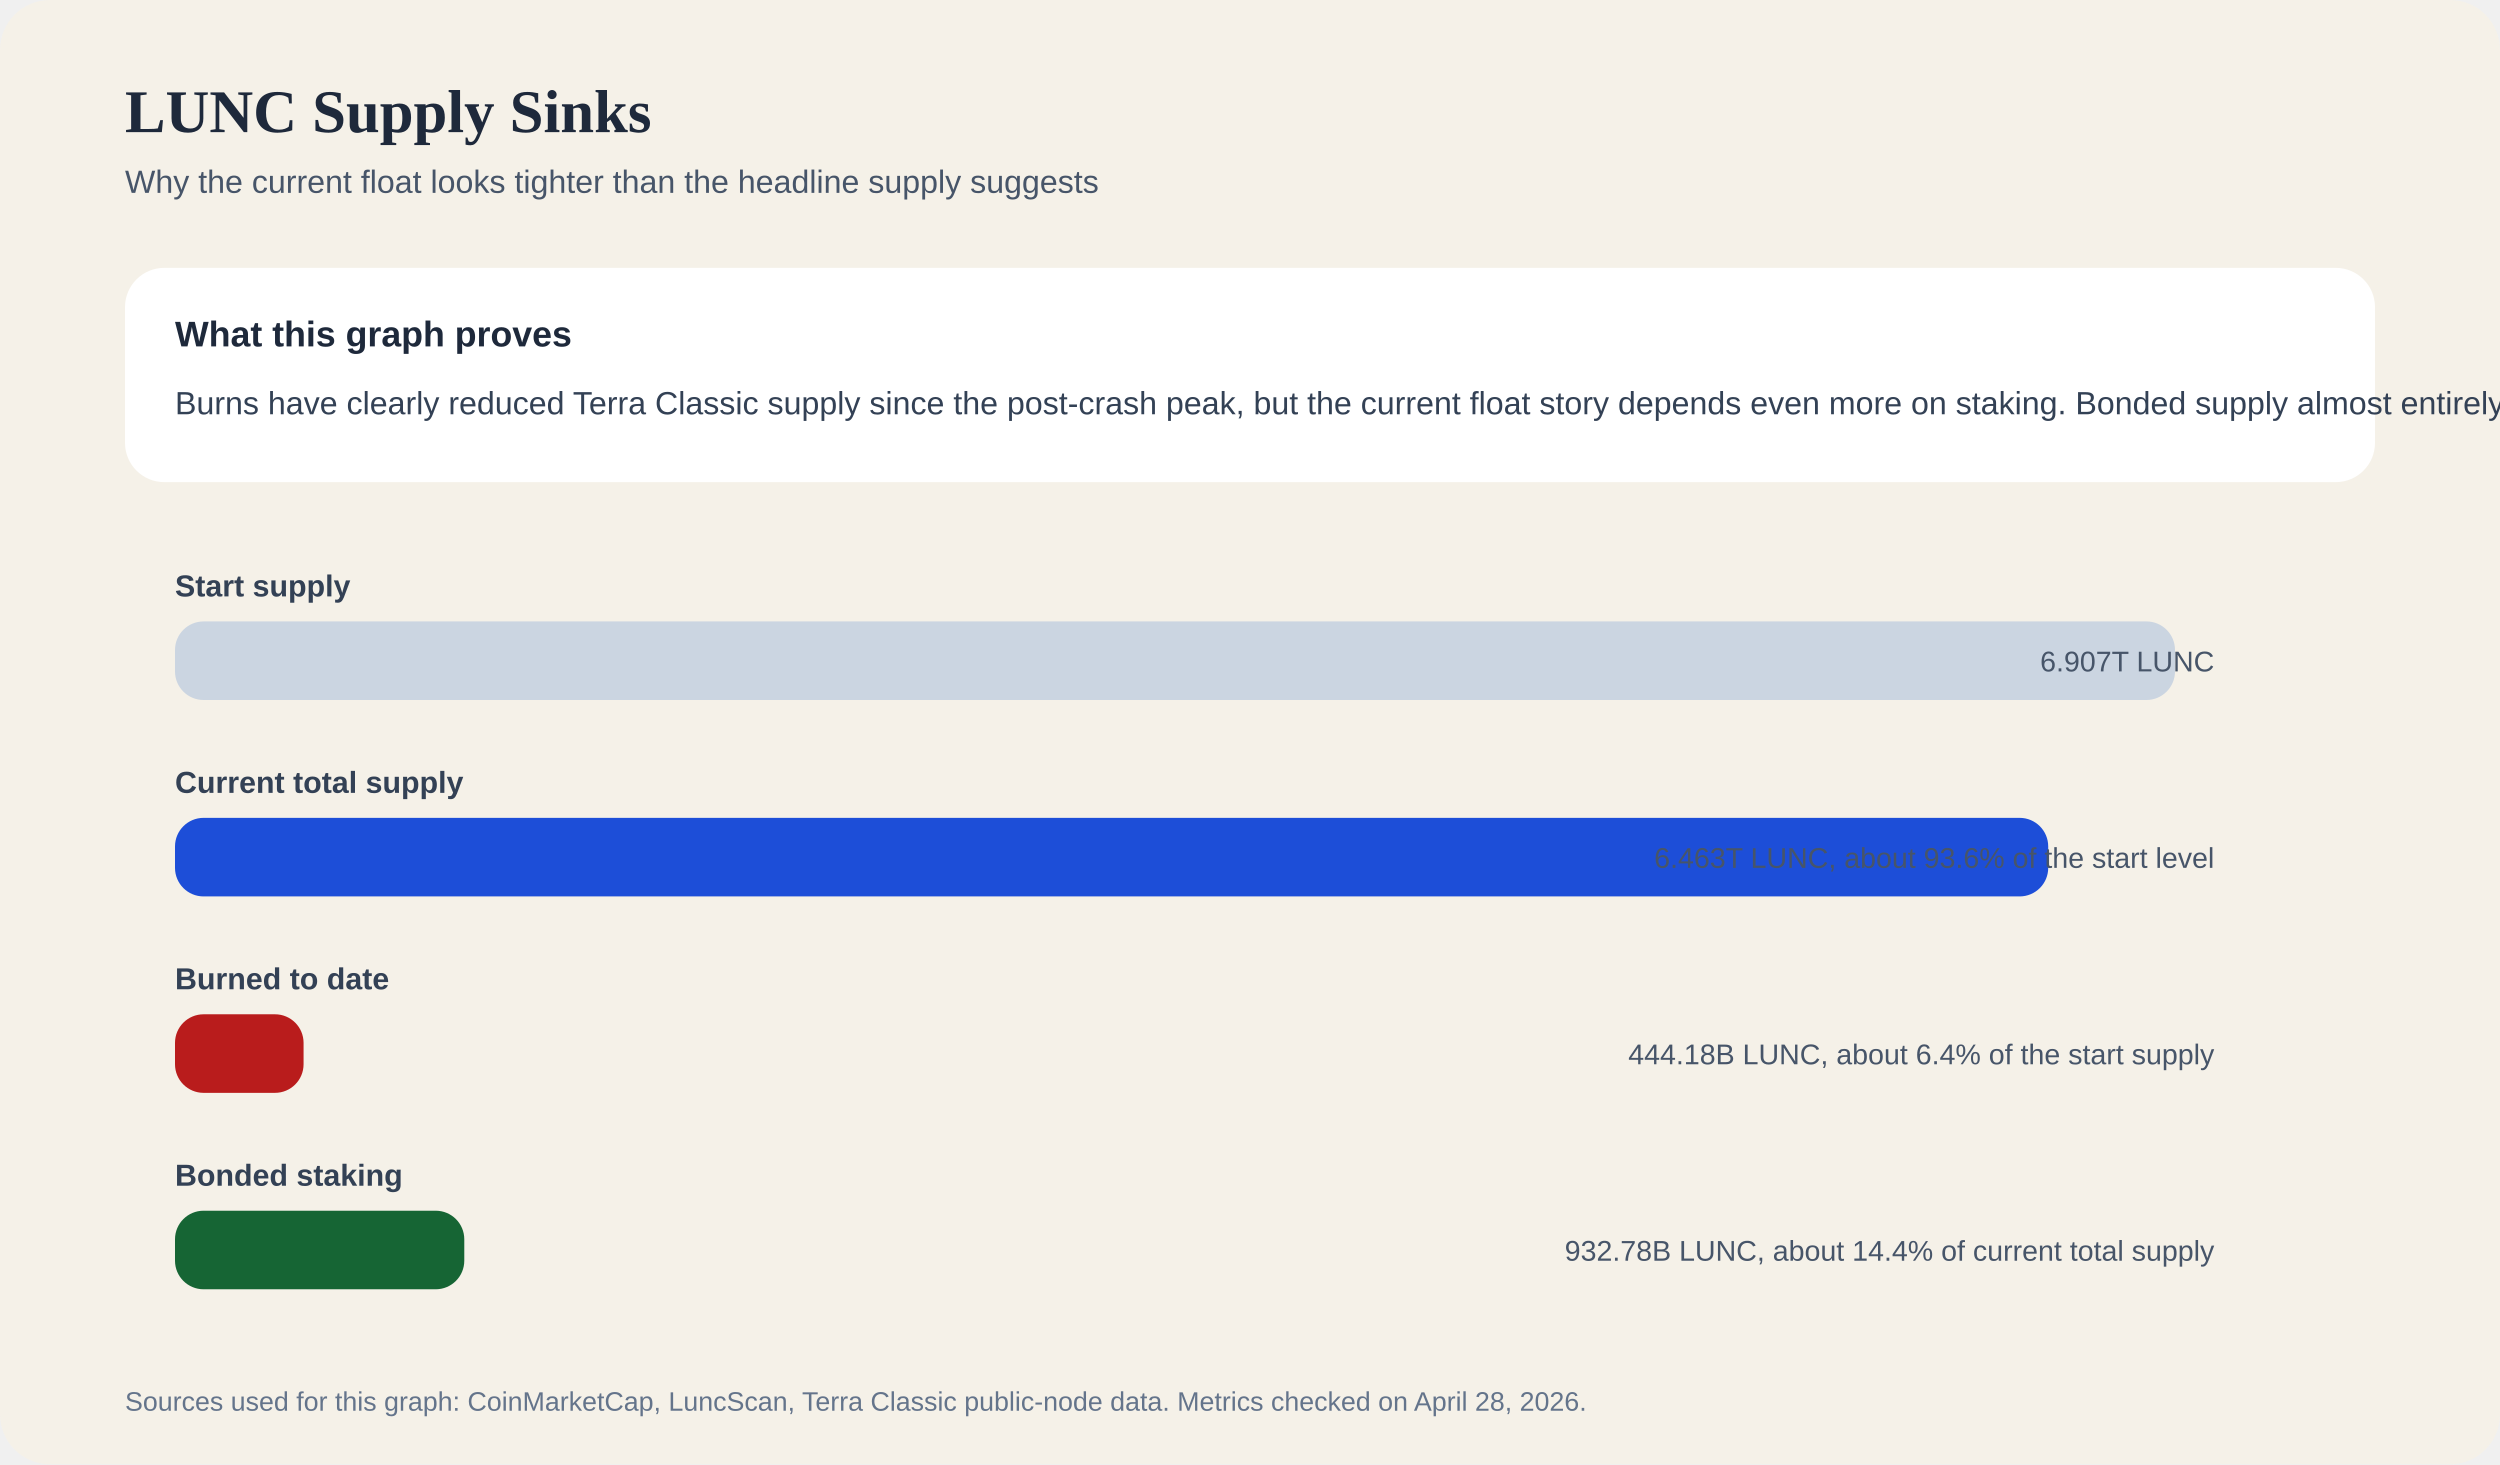
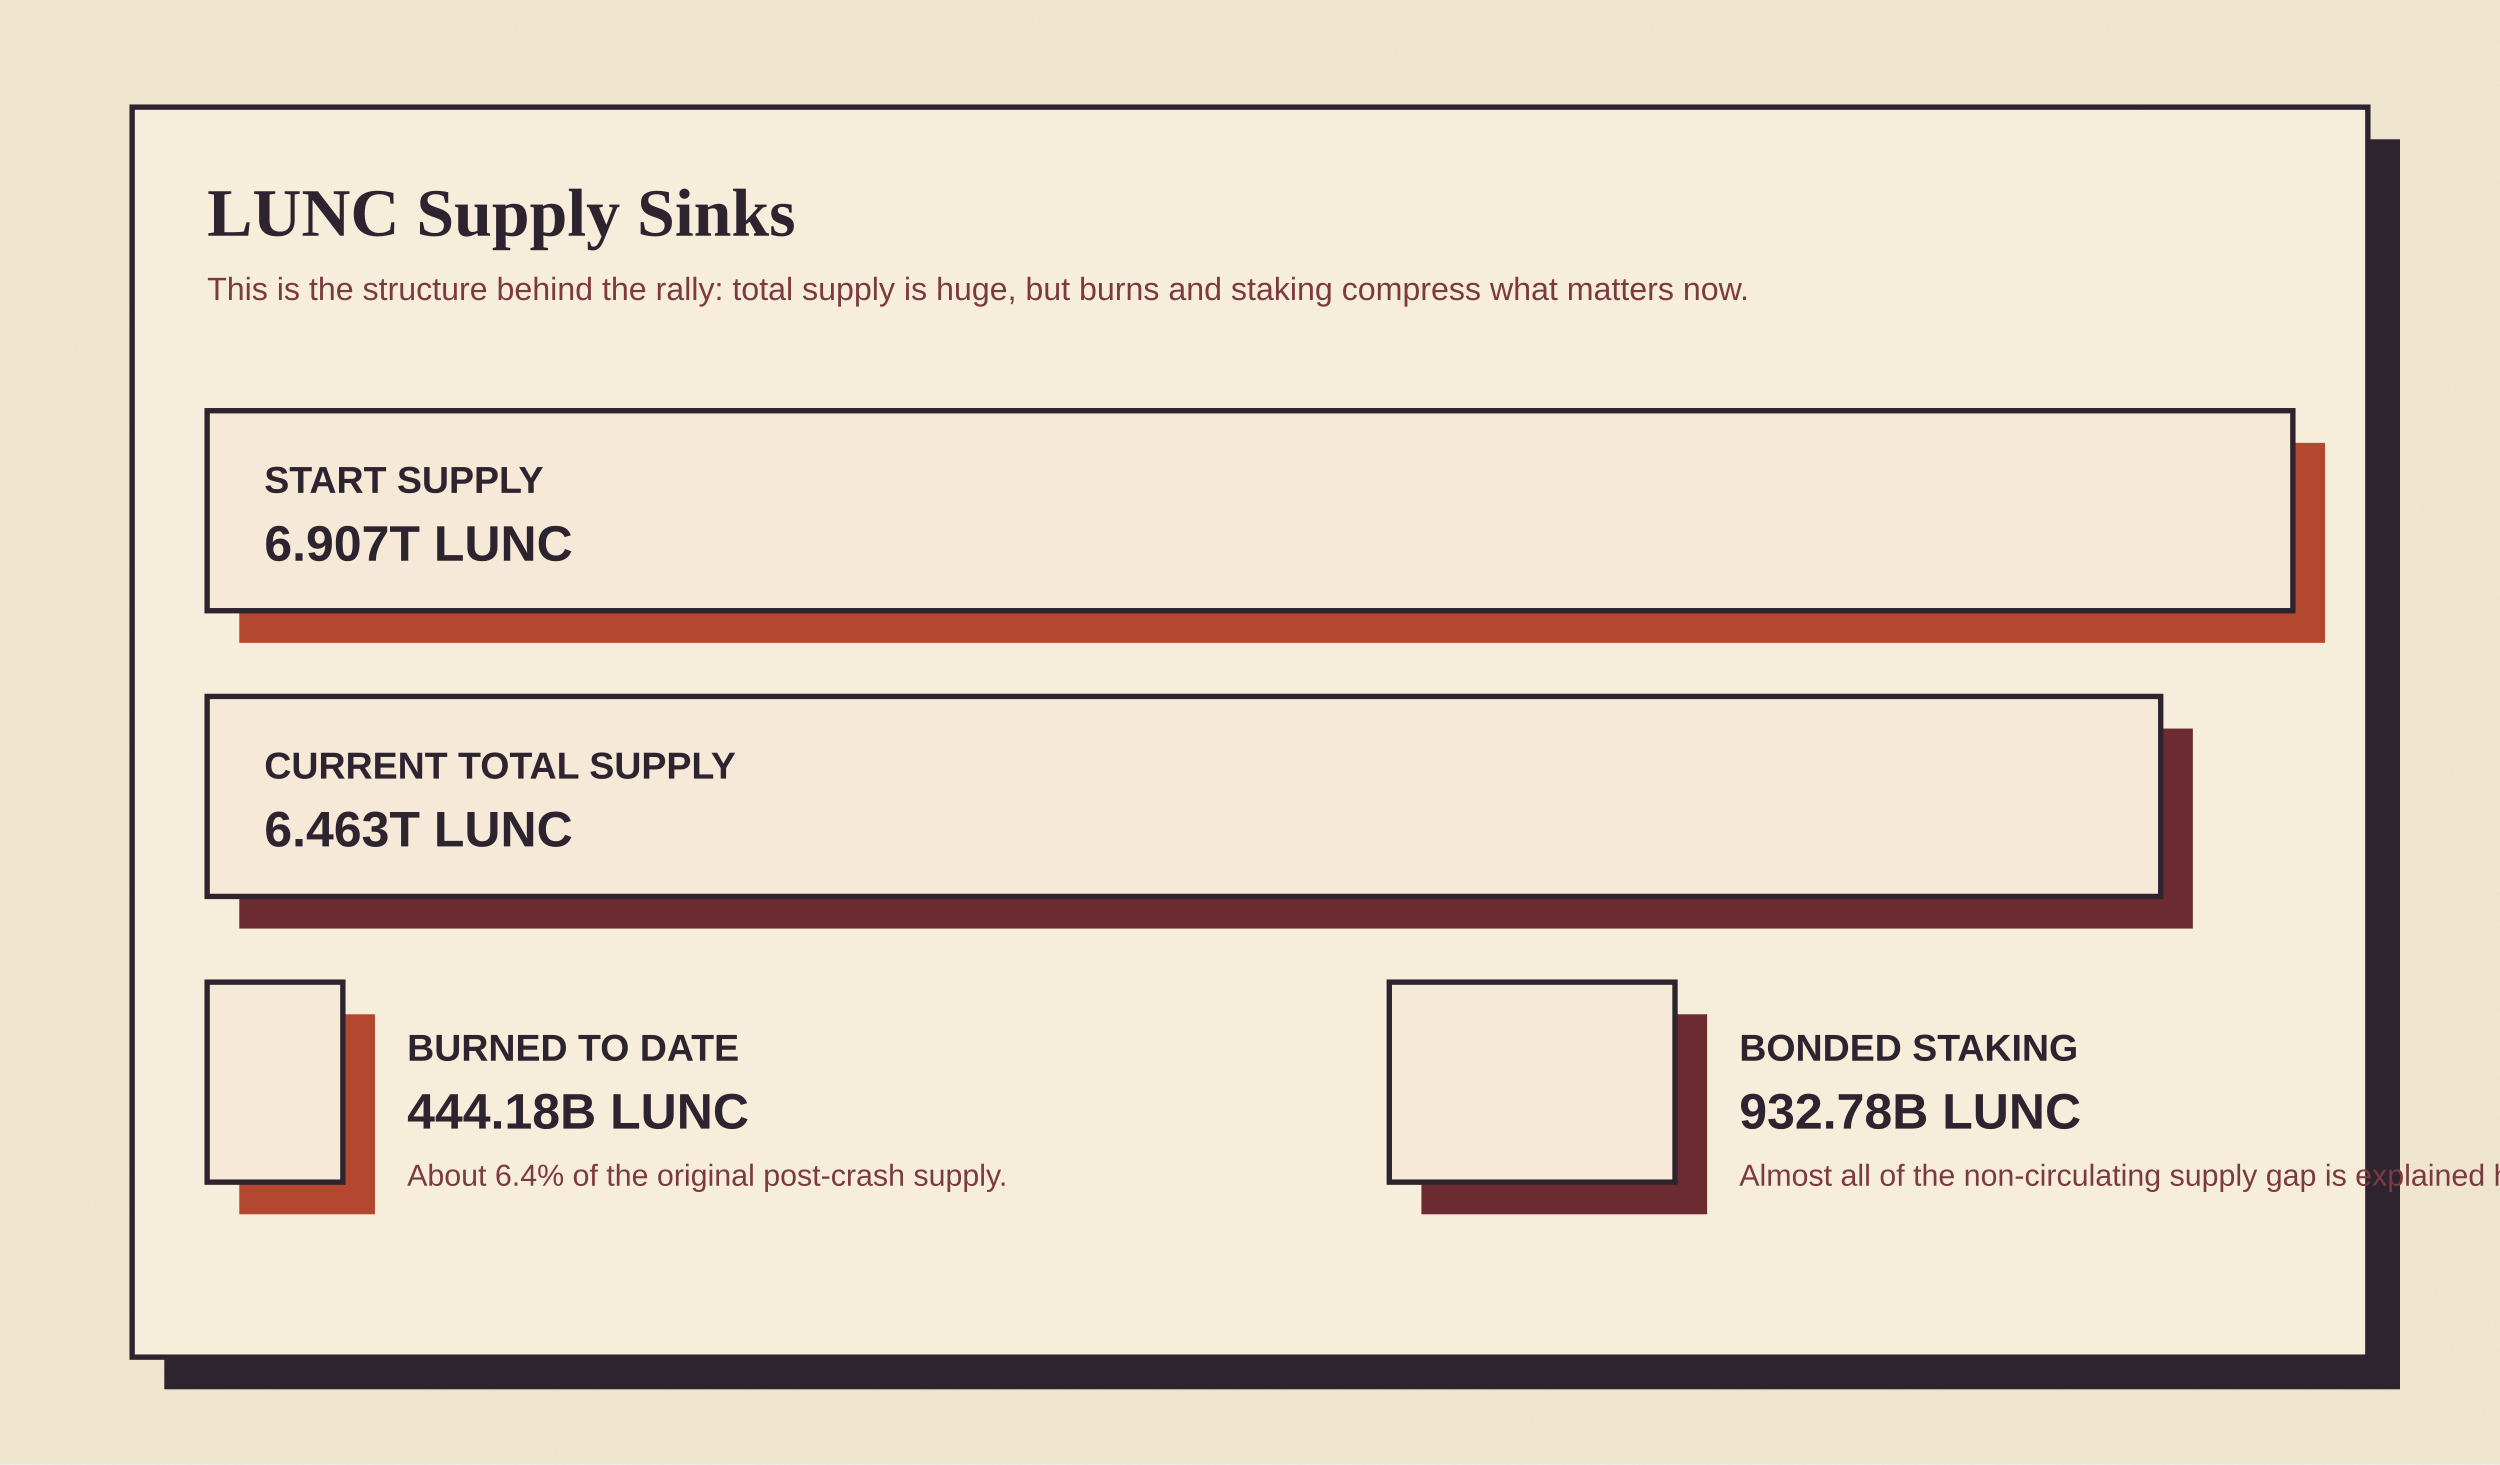
<svg xmlns="http://www.w3.org/2000/svg" width="1400" height="820" viewBox="0 0 1400 820" fill="none" role="img" aria-labelledby="title desc">
-   <rect width="1400" height="820" rx="28" fill="#F5F1E8" />
-   <text x="70" y="74" fill="#1E293B" font-family="Georgia, 'Times New Roman', serif" font-size="34" font-weight="700">LUNC Supply Sinks</text>
-   <text x="70" y="108" fill="#475569" font-family="Arial, Helvetica, sans-serif" font-size="18">Why the current float looks tighter than the headline supply suggests</text>
-   <rect x="70" y="150" width="1260" height="120" rx="22" fill="#FFFFFF" />
-   <text x="98" y="194" fill="#1E293B" font-family="Arial, Helvetica, sans-serif" font-size="20" font-weight="700">What this graph proves</text>
-   <text x="98" y="232" fill="#334155" font-family="Arial, Helvetica, sans-serif" font-size="18">Burns have clearly reduced Terra Classic supply since the post-crash peak, but the current float story depends even more on staking. Bonded supply almost entirely explains the current gap between total and circulating LUNC.</text>
-   <text x="98" y="334" fill="#334155" font-family="Arial, Helvetica, sans-serif" font-size="17" font-weight="700">Start supply</text>
-   <rect x="98" y="348" width="1120" height="44" rx="16" fill="#CBD5E1" />
-   <text x="1240" y="376" text-anchor="end" fill="#475569" font-family="Arial, Helvetica, sans-serif" font-size="16">6.907T LUNC</text>
-   <text x="98" y="444" fill="#334155" font-family="Arial, Helvetica, sans-serif" font-size="17" font-weight="700">Current total supply</text>
-   <rect x="98" y="458" width="1049" height="44" rx="16" fill="#1D4ED8" />
-   <text x="1240" y="486" text-anchor="end" fill="#475569" font-family="Arial, Helvetica, sans-serif" font-size="16">6.463T LUNC, about 93.6% of the start level</text>
-   <text x="98" y="554" fill="#334155" font-family="Arial, Helvetica, sans-serif" font-size="17" font-weight="700">Burned to date</text>
-   <rect x="98" y="568" width="72" height="44" rx="16" fill="#B91C1C" />
-   <text x="1240" y="596" text-anchor="end" fill="#475569" font-family="Arial, Helvetica, sans-serif" font-size="16">444.18B LUNC, about 6.4% of the start supply</text>
-   <text x="98" y="664" fill="#334155" font-family="Arial, Helvetica, sans-serif" font-size="17" font-weight="700">Bonded staking</text>
-   <rect x="98" y="678" width="162" height="44" rx="16" fill="#166534" />
-   <text x="1240" y="706" text-anchor="end" fill="#475569" font-family="Arial, Helvetica, sans-serif" font-size="16">932.78B LUNC, about 14.4% of current total supply</text>
-   <text x="70" y="790" fill="#64748B" font-family="Arial, Helvetica, sans-serif" font-size="15">Sources used for this graph: CoinMarketCap, LuncScan, Terra Classic public-node data. Metrics checked on April 28, 2026.</text>
+   <defs>
+     <filter id="grain" x="-20%" y="-20%" width="140%" height="140%">
+       <feTurbulence type="fractalNoise" baseFrequency="0.8" numOctaves="2" stitchTiles="stitch" result="noise" />
+       <feColorMatrix in="noise" type="saturate" values="0" />
+       <feComponentTransfer>
+         <feFuncA type="table" tableValues="0 0.05" />
+       </feComponentTransfer>
+     </filter>
+   </defs>
+   <rect width="1400" height="820" fill="#F1E6CF" />
+   <rect width="1400" height="820" fill="#F1E6CF" filter="url(#grain)" />
+   <rect x="74" y="60" width="1252" height="700" fill="#F6EEDB" />
+   <rect x="92" y="78" width="1252" height="700" fill="#2D2430" />
+   <rect x="74" y="60" width="1252" height="700" fill="#F6EEDB" stroke="#2D2430" stroke-width="3" />
+   <text x="116" y="132" fill="#2D2430" font-family="Georgia, 'Times New Roman', serif" font-size="38" font-weight="700">LUNC Supply Sinks</text>
+   <text x="116" y="168" fill="#7D3A3E" font-family="Arial, Helvetica, sans-serif" font-size="18">This is the structure behind the rally: total supply is huge, but burns and staking compress what matters now.</text>
+   <rect x="116" y="230" width="1168" height="112" fill="#E7A0A4" />
+   <rect x="134" y="248" width="1168" height="112" fill="#B3472F" />
+   <rect x="116" y="230" width="1168" height="112" fill="#F7E9D7" stroke="#2D2430" stroke-width="3" />
+   <text x="148" y="276" fill="#2D2430" font-family="Arial, Helvetica, sans-serif" font-size="21" font-weight="700">START SUPPLY</text>
+   <text x="148" y="314" fill="#2D2430" font-family="Arial, Helvetica, sans-serif" font-size="28" font-weight="700">6.907T LUNC</text>
+   <rect x="116" y="390" width="1094" height="112" fill="#D98858" />
+   <rect x="134" y="408" width="1094" height="112" fill="#6B2B30" />
+   <rect x="116" y="390" width="1094" height="112" fill="#F7E9D7" stroke="#2D2430" stroke-width="3" />
+   <text x="148" y="436" fill="#2D2430" font-family="Arial, Helvetica, sans-serif" font-size="21" font-weight="700">CURRENT TOTAL SUPPLY</text>
+   <text x="148" y="474" fill="#2D2430" font-family="Arial, Helvetica, sans-serif" font-size="28" font-weight="700">6.463T LUNC</text>
+   <rect x="116" y="550" width="76" height="112" fill="#E7A0A4" />
+   <rect x="134" y="568" width="76" height="112" fill="#B3472F" />
+   <rect x="116" y="550" width="76" height="112" fill="#F7E9D7" stroke="#2D2430" stroke-width="3" />
+   <text x="228" y="594" fill="#2D2430" font-family="Arial, Helvetica, sans-serif" font-size="21" font-weight="700">BURNED TO DATE</text>
+   <text x="228" y="632" fill="#2D2430" font-family="Arial, Helvetica, sans-serif" font-size="28" font-weight="700">444.18B LUNC</text>
+   <text x="228" y="664" fill="#7D3A3E" font-family="Arial, Helvetica, sans-serif" font-size="17">About 6.4% of the original post-crash supply.</text>
+   <rect x="778" y="550" width="160" height="112" fill="#D98858" />
+   <rect x="796" y="568" width="160" height="112" fill="#6B2B30" />
+   <rect x="778" y="550" width="160" height="112" fill="#F7E9D7" stroke="#2D2430" stroke-width="3" />
+   <text x="974" y="594" fill="#2D2430" font-family="Arial, Helvetica, sans-serif" font-size="21" font-weight="700">BONDED STAKING</text>
+   <text x="974" y="632" fill="#2D2430" font-family="Arial, Helvetica, sans-serif" font-size="28" font-weight="700">932.78B LUNC</text>
+   <text x="974" y="664" fill="#7D3A3E" font-family="Arial, Helvetica, sans-serif" font-size="17">Almost all of the non-circulating supply gap is explained here.</text>
</svg>
